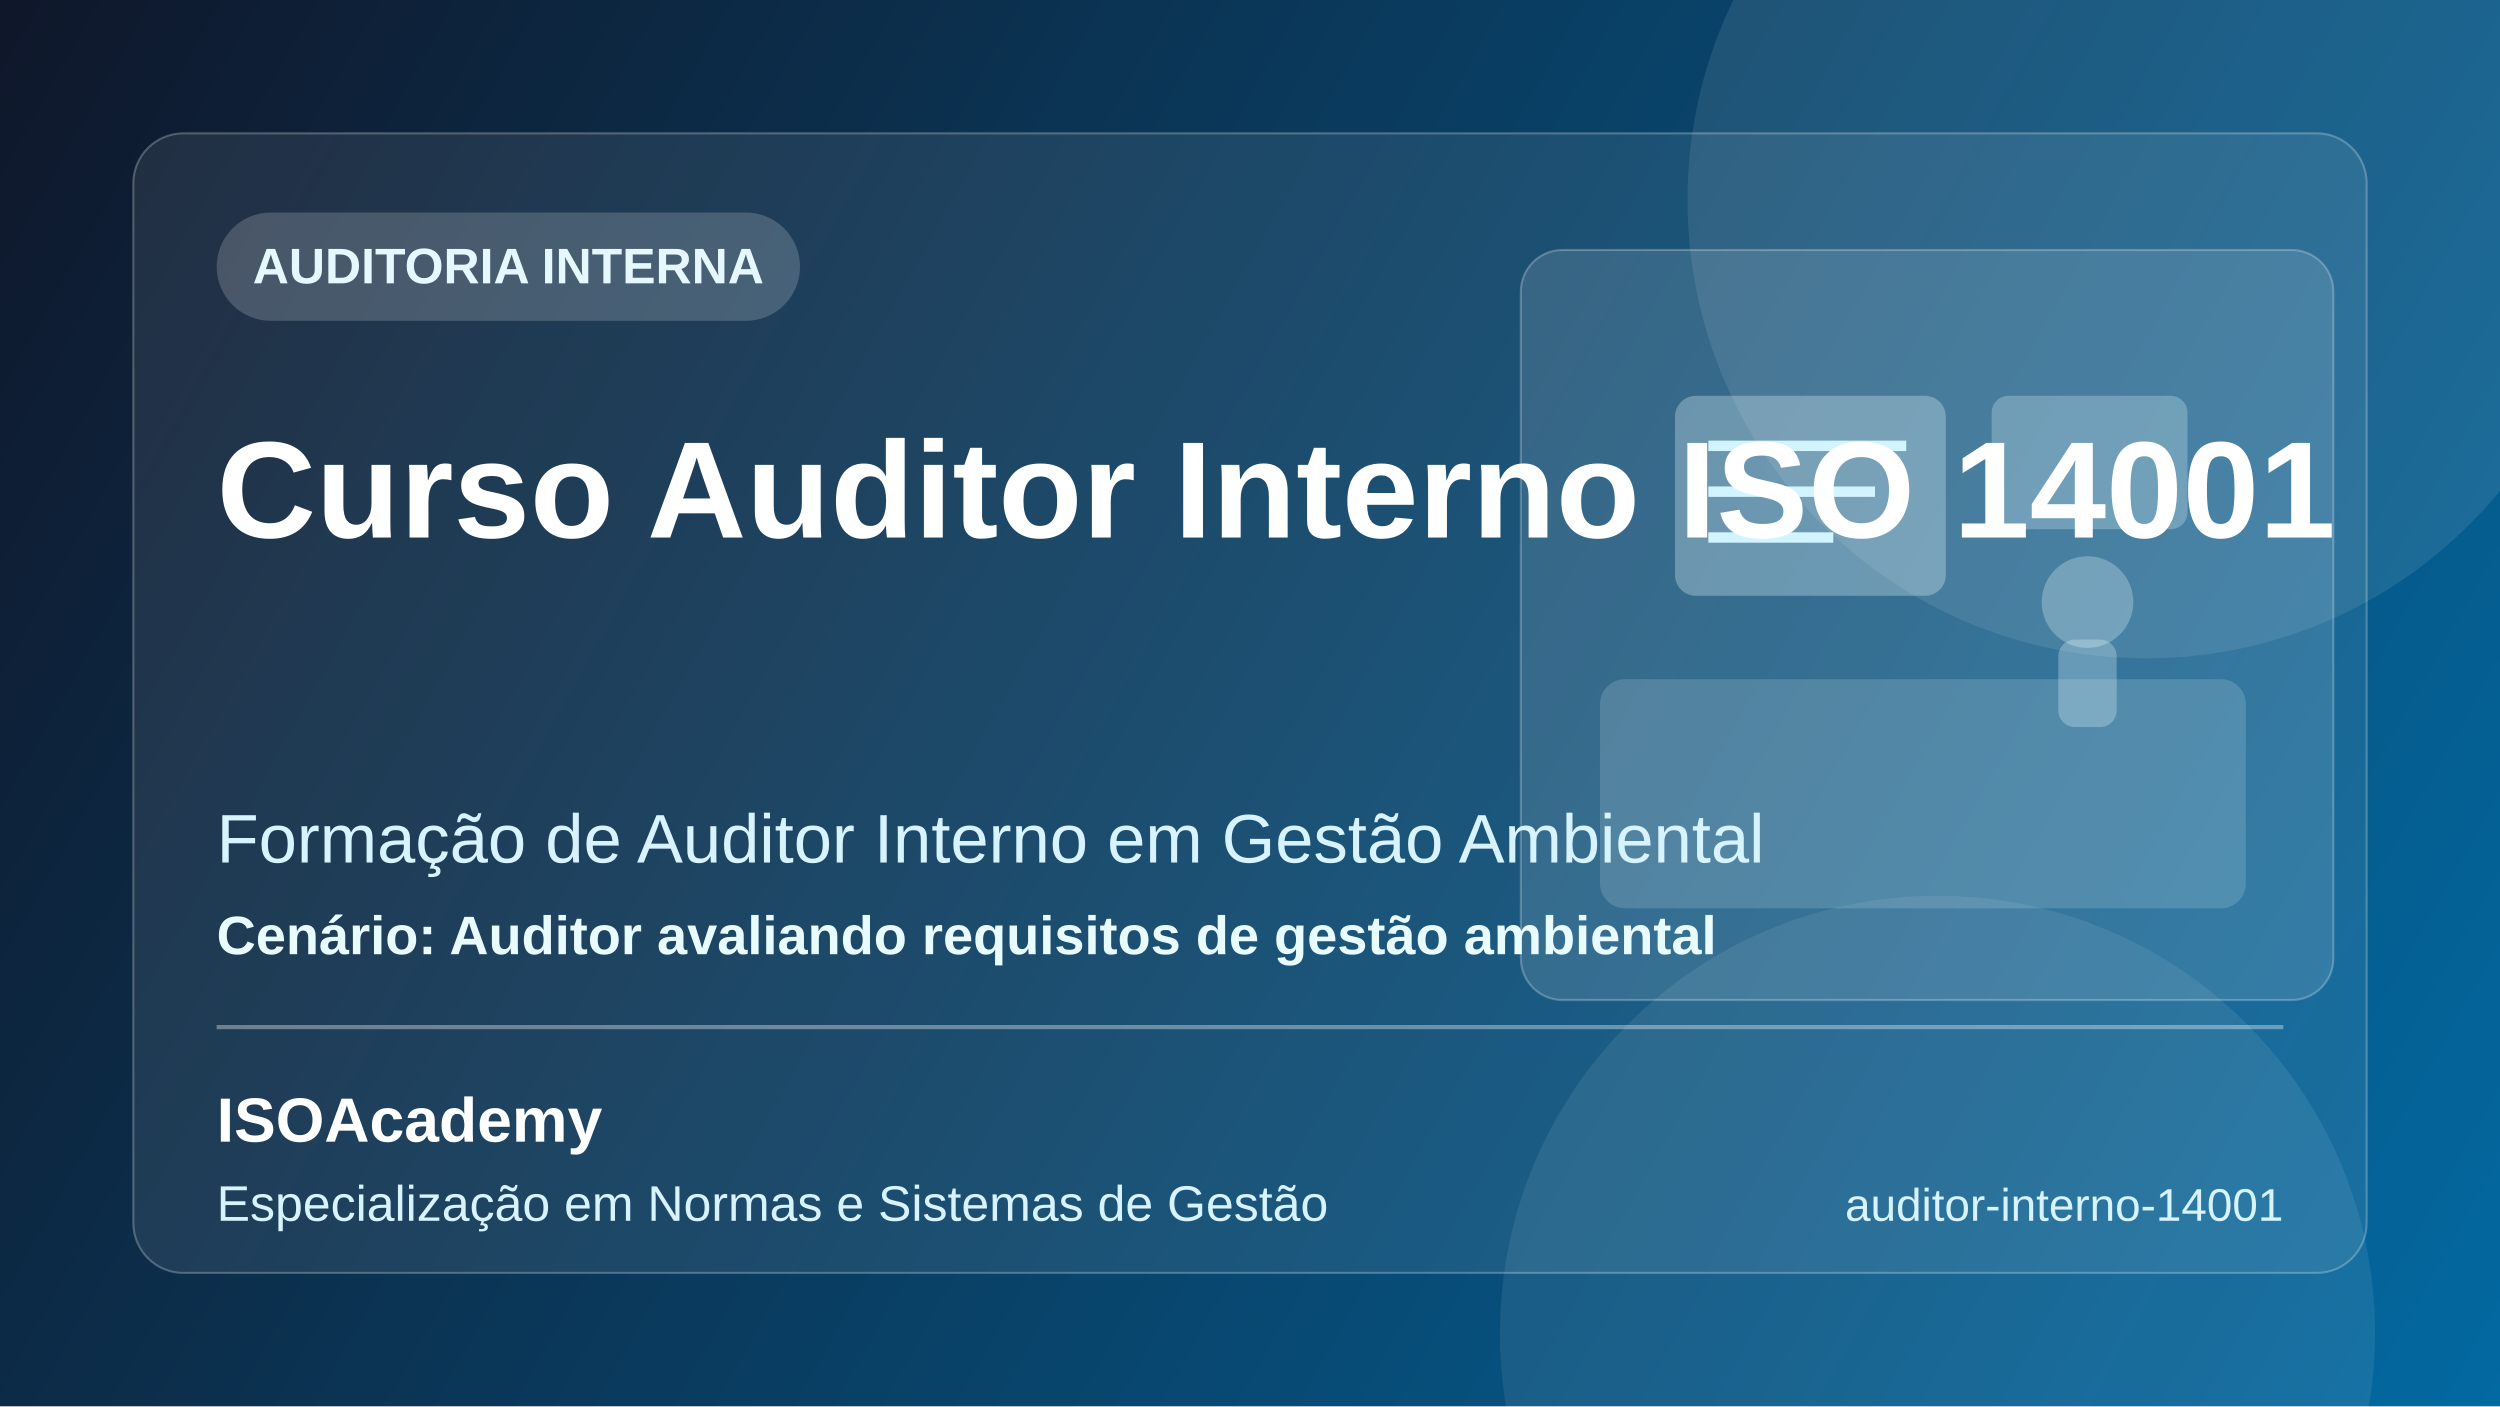
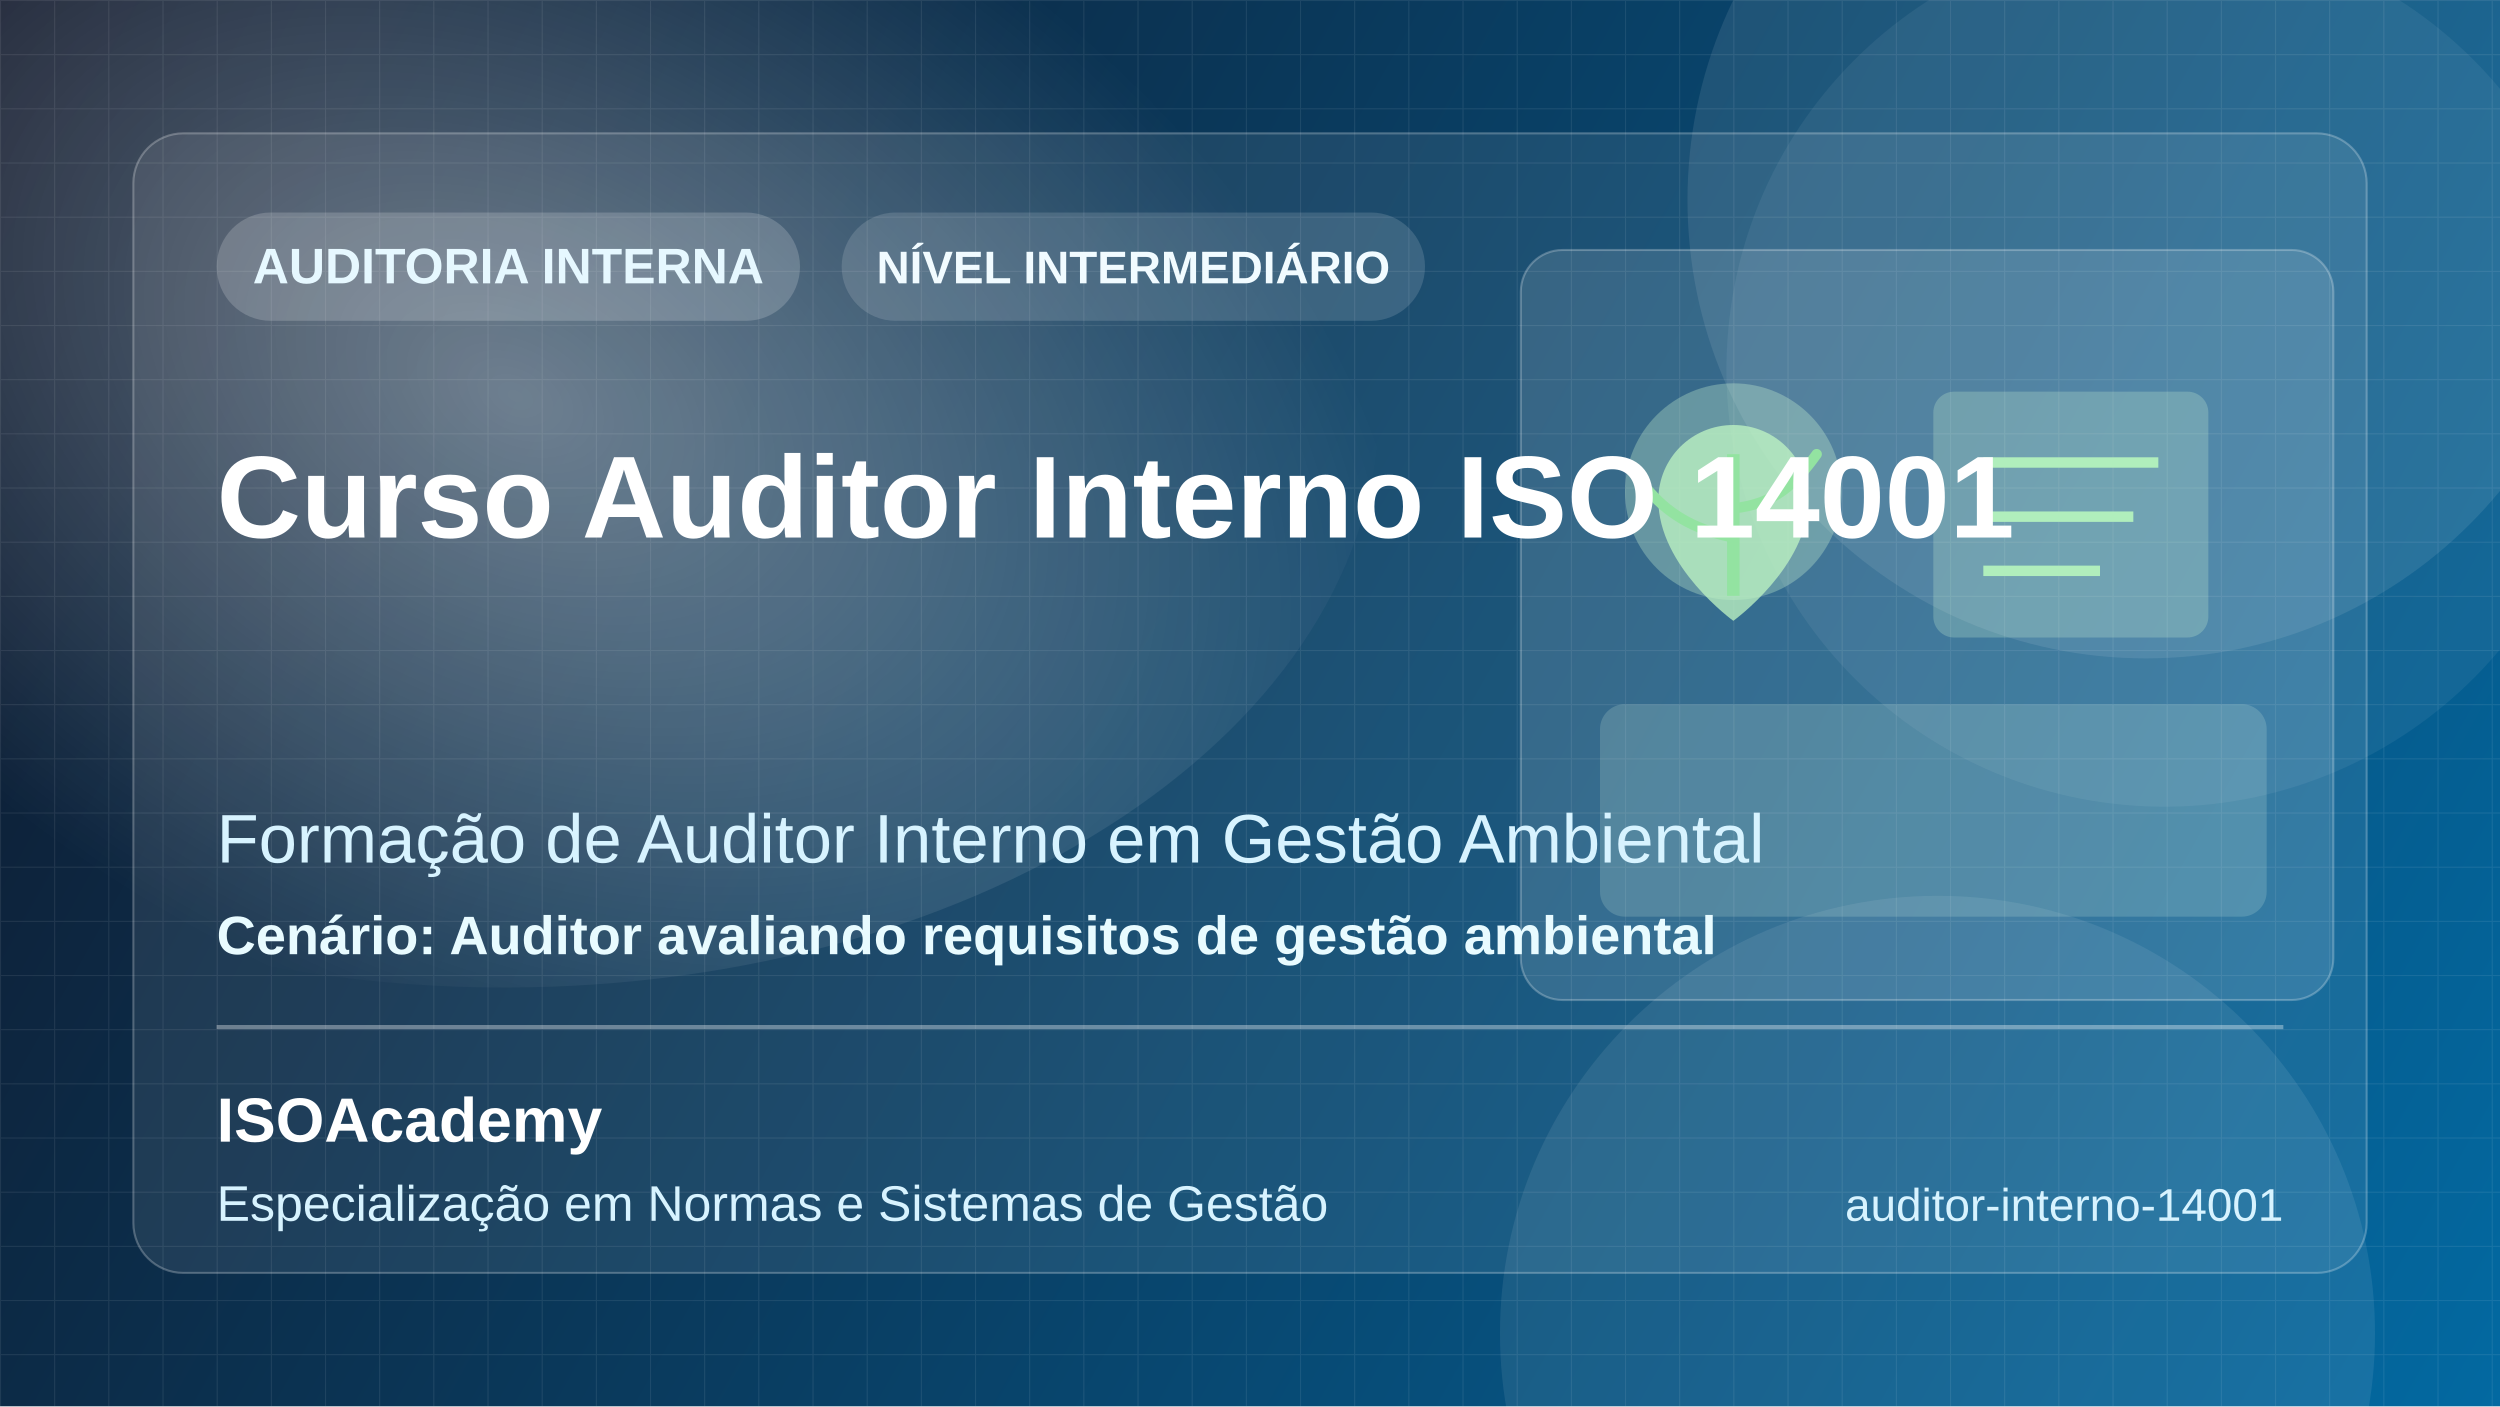
<svg xmlns="http://www.w3.org/2000/svg" width="1200" height="675" viewBox="0 0 1200 675" fill="none">
  <defs>
    <linearGradient id="bg" x1="0" y1="0" x2="1200" y2="675" gradientUnits="userSpaceOnUse">
      <stop stop-color="#0F172A" />
      <stop offset="1" stop-color="#0369A1" />
    </linearGradient>
+     <radialGradient id="glow" cx="0" cy="0" r="1" gradientUnits="userSpaceOnUse" gradientTransform="translate(248 190) rotate(28) scale(460 300)">
+       <stop stop-color="#FFFFFF" stop-opacity="0.35" />
+       <stop offset="1" stop-color="#FFFFFF" stop-opacity="0" />
+     </radialGradient>
+     <pattern id="grid" width="26" height="26" patternUnits="userSpaceOnUse">
+       <path d="M26 0H0V26" fill="none" stroke="#FFFFFF" stroke-opacity="0.08" />
+     </pattern>
  </defs>
  <rect width="1200" height="675" fill="url(#bg)" />
+   <rect width="1200" height="675" fill="url(#grid)" />
+   <ellipse cx="242" cy="194" rx="420" ry="280" fill="url(#glow)" />
  <circle cx="1030" cy="96" r="220" fill="#ffffff" fill-opacity="0.09" />
  <circle cx="930" cy="640" r="210" fill="#ffffff" fill-opacity="0.08" />
+   <rect x="860" y="-60" width="420" height="420" rx="210" fill="#ffffff" fill-opacity="0.06" transform="rotate(8 860 -60)" />
  <rect x="64" y="64" width="1072" height="547" rx="24" fill="#ffffff" fill-opacity="0.08" stroke="#ffffff" stroke-opacity="0.25" />
  <rect x="730" y="120" width="390" height="360" rx="20" fill="#ffffff" fill-opacity="0.12" stroke="#ffffff" stroke-opacity="0.25" />
-   <rect x="768" y="326" width="310" height="110" rx="12" fill="#E9FAFF" fill-opacity="0.16" />
-   <rect x="804" y="190" width="130" height="96" rx="10" fill="#E9FAFF" fill-opacity="0.30" />
-   <rect x="956" y="190" width="94" height="64" rx="8" fill="#E9FAFF" fill-opacity="0.26" />
-   <line x1="820" y1="214" x2="915" y2="214" stroke="#D1F4FF" stroke-width="5" />
-   <line x1="820" y1="236" x2="900" y2="236" stroke="#D1F4FF" stroke-width="5" />
-   <line x1="820" y1="258" x2="880" y2="258" stroke="#D1F4FF" stroke-width="5" />
-   <circle cx="1002" cy="289" r="22" fill="#E9FAFF" fill-opacity="0.28" />
-   <rect x="988" y="307" width="28" height="42" rx="8" fill="#E9FAFF" fill-opacity="0.28" />
+   <rect x="768" y="338" width="320" height="102" rx="12" fill="#E8FFE8" fill-opacity="0.17" />
+   <circle cx="832" cy="236" r="52" fill="#D6FDD6" fill-opacity="0.30" />
+   <path d="M832 204C852 204 868 220 868 240C868 272 832 298 832 298C832 298 796 272 796 240C796 220 812 204 832 204Z" fill="#BFF4C3" fill-opacity="0.76" />
+   <path d="M832 218V286" stroke="#93E3A1" stroke-width="6" />
+   <path d="M832 244C852 242 862 232 872 218" stroke="#93E3A1" stroke-width="5" stroke-linecap="round" />
+   <path d="M832 258C812 254 800 246 790 234" stroke="#93E3A1" stroke-width="5" stroke-linecap="round" />
+   <rect x="928" y="188" width="132" height="118" rx="10" fill="#D6FDD6" fill-opacity="0.24" />
+   <line x1="952" y1="222" x2="1036" y2="222" stroke="#B0EEBC" stroke-width="5" />
+   <line x1="952" y1="248" x2="1024" y2="248" stroke="#B0EEBC" stroke-width="5" />
+   <line x1="952" y1="274" x2="1008" y2="274" stroke="#B0EEBC" stroke-width="5" />
  <rect x="104" y="102" width="280" height="52" rx="26" fill="#ffffff" fill-opacity="0.18" />
  <text x="244" y="136" fill="#E6F8FF" font-family="Arial, Helvetica, sans-serif" font-size="24" font-weight="700" text-anchor="middle">AUDITORIA INTERNA</text>
-   <text x="104" y="258" fill="#ffffff" font-family="Arial, Helvetica, sans-serif" font-size="66" font-weight="800">Curso Auditor Interno ISO 14001</text>
+   <rect x="404" y="102" width="280" height="52" rx="26" fill="#ffffff" fill-opacity="0.14" />
+   <text x="544" y="136" fill="#F1FBFF" font-family="Arial, Helvetica, sans-serif" font-size="22" font-weight="700" text-anchor="middle">NÍVEL INTERMEDIÁRIO</text>
+   <text x="104" y="258" fill="#ffffff" font-family="Arial, Helvetica, sans-serif" font-size="56" font-weight="800">Curso Auditor Interno ISO 14001</text>
  <text x="104" y="414" fill="#D7F3FF" font-family="Arial, Helvetica, sans-serif" font-size="33" font-weight="500">Formação de Auditor Interno em Gestão Ambiental</text>
  <text x="104" y="458" fill="#E8FBFF" font-family="Arial, Helvetica, sans-serif" font-size="26" font-weight="600">Cenário: Auditor avaliando requisitos de gestão ambiental</text>
  <rect x="104" y="492" width="992" height="2" fill="#ffffff" fill-opacity="0.35" />
  <text x="104" y="548" fill="#ffffff" font-family="Arial, Helvetica, sans-serif" font-size="30" font-weight="700">ISOAcademy</text>
  <text x="104" y="586" fill="#D7F3FF" font-family="Arial, Helvetica, sans-serif" font-size="24">Especialização em Normas e Sistemas de Gestão</text>
  <text x="1096" y="586" fill="#D7F3FF" font-family="Arial, Helvetica, sans-serif" font-size="22" text-anchor="end">auditor-interno-14001</text>
</svg>
